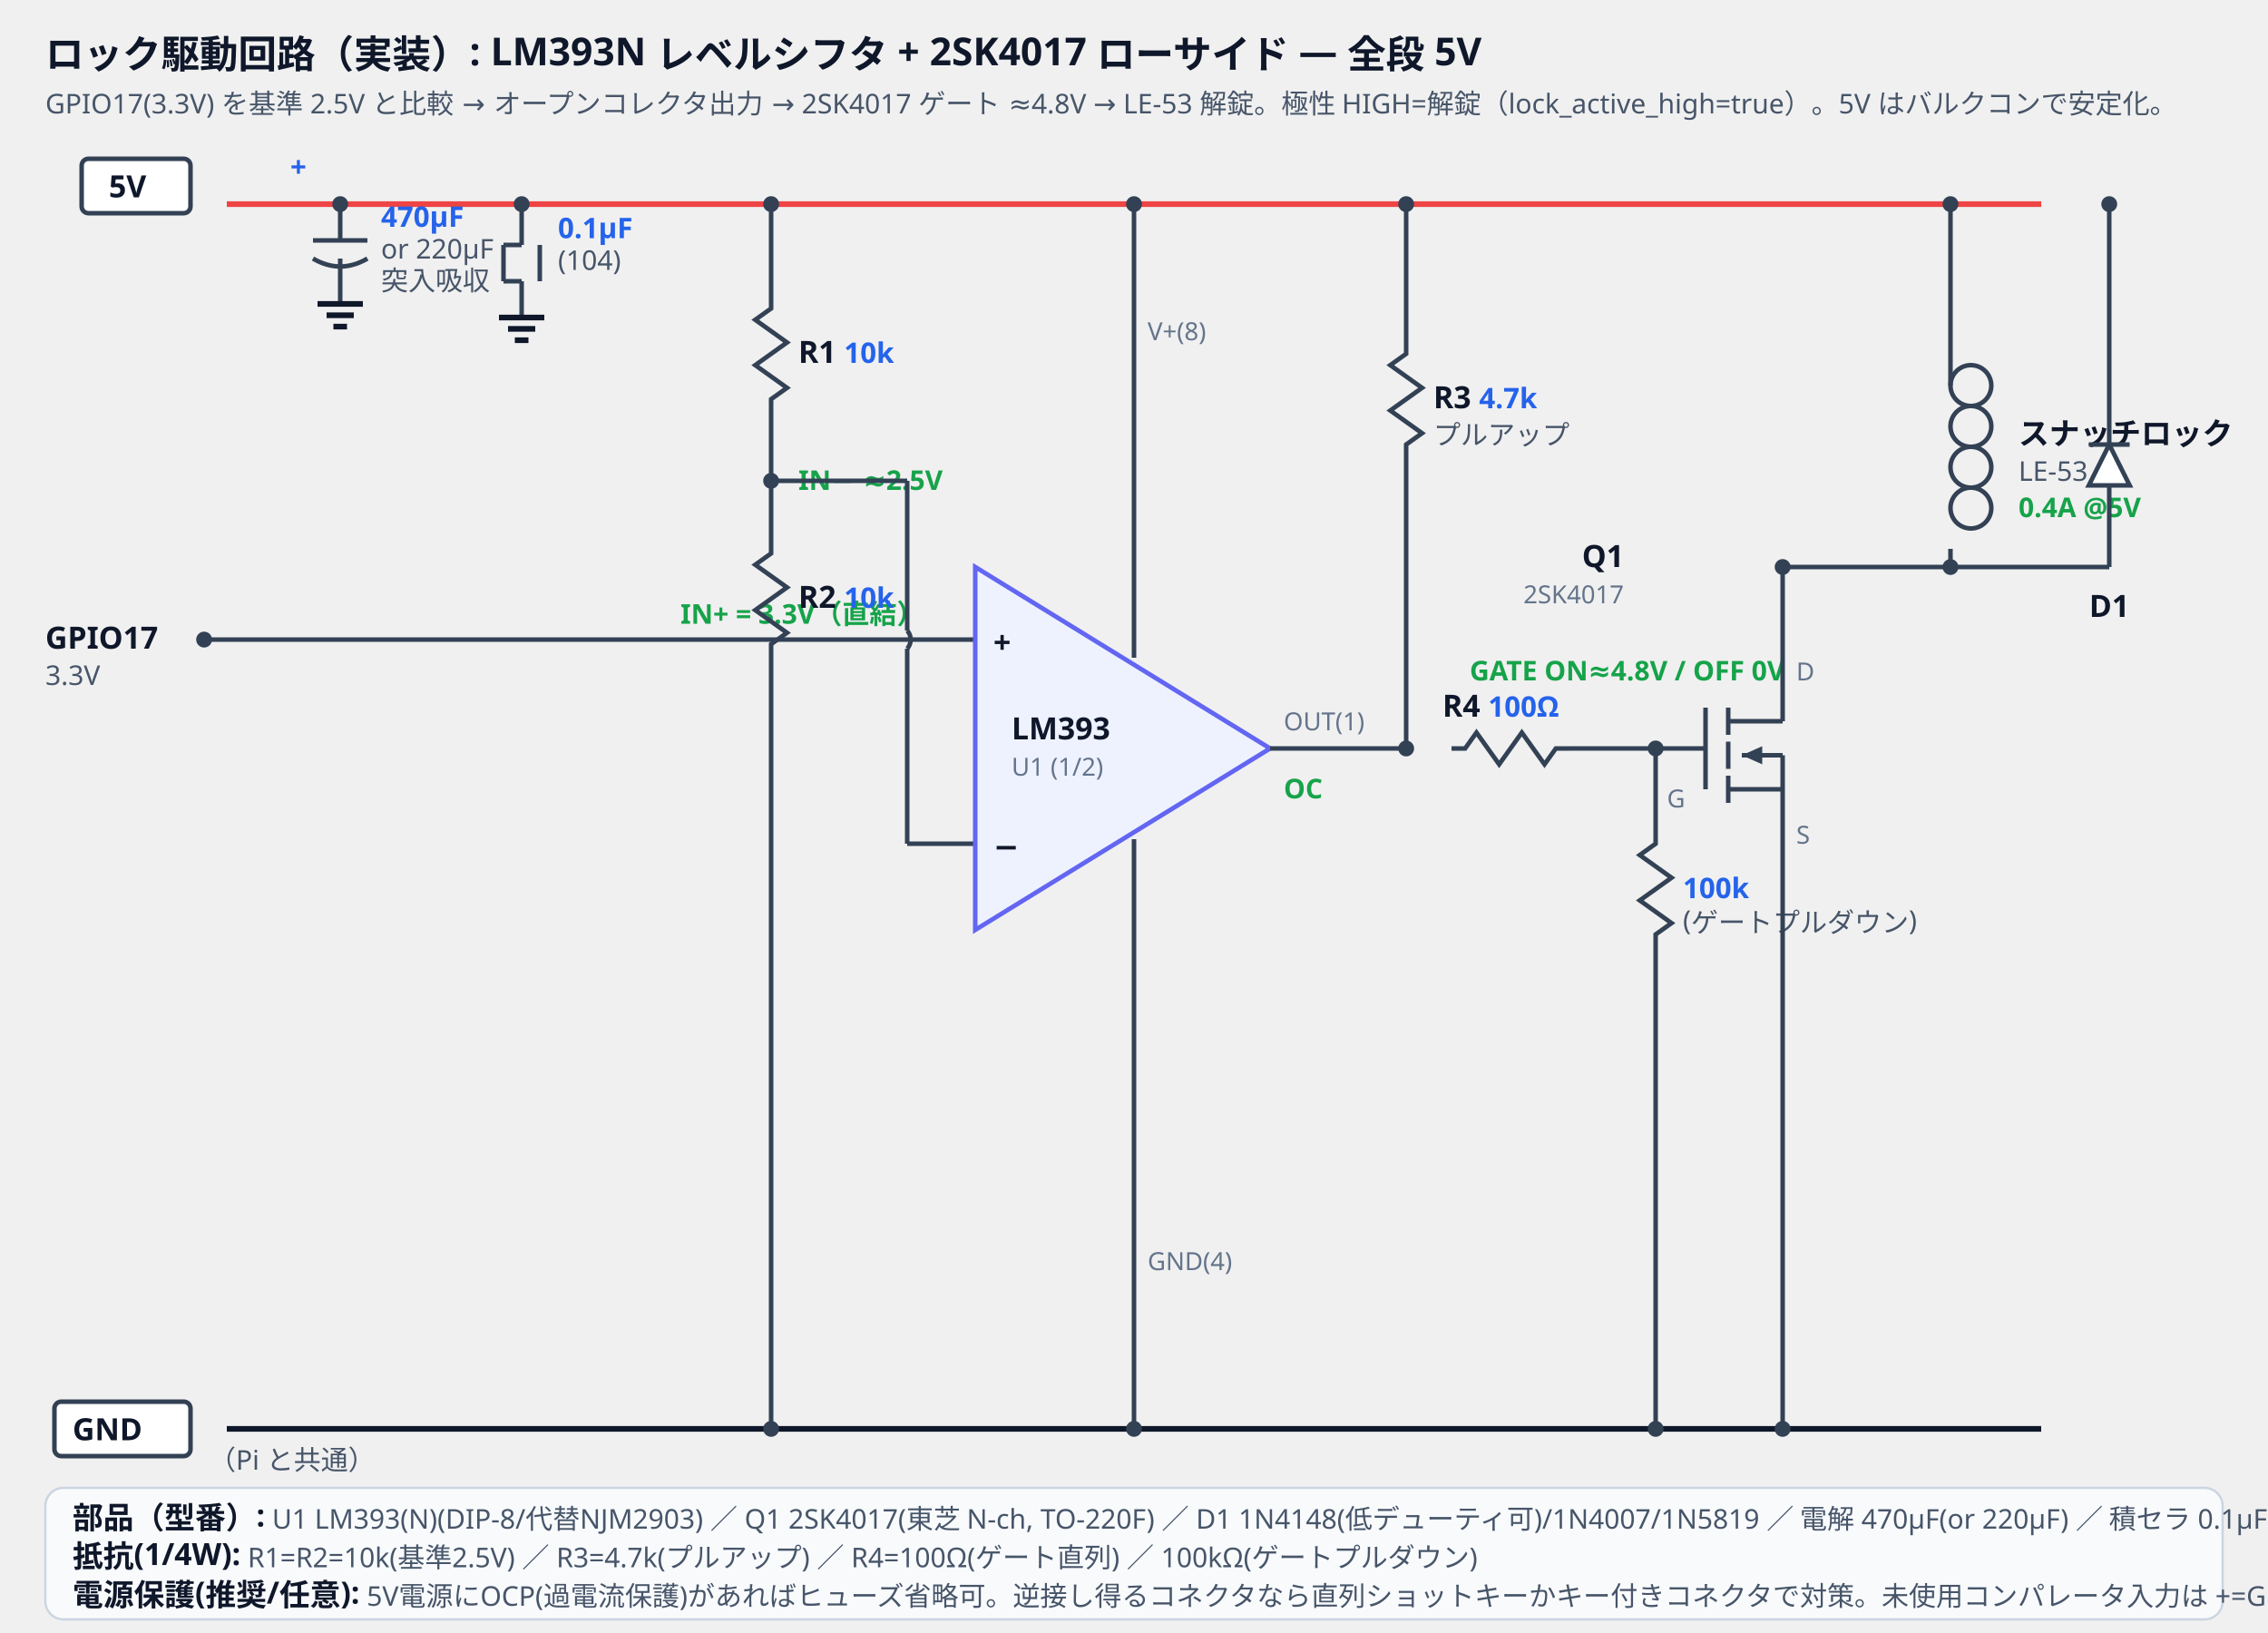
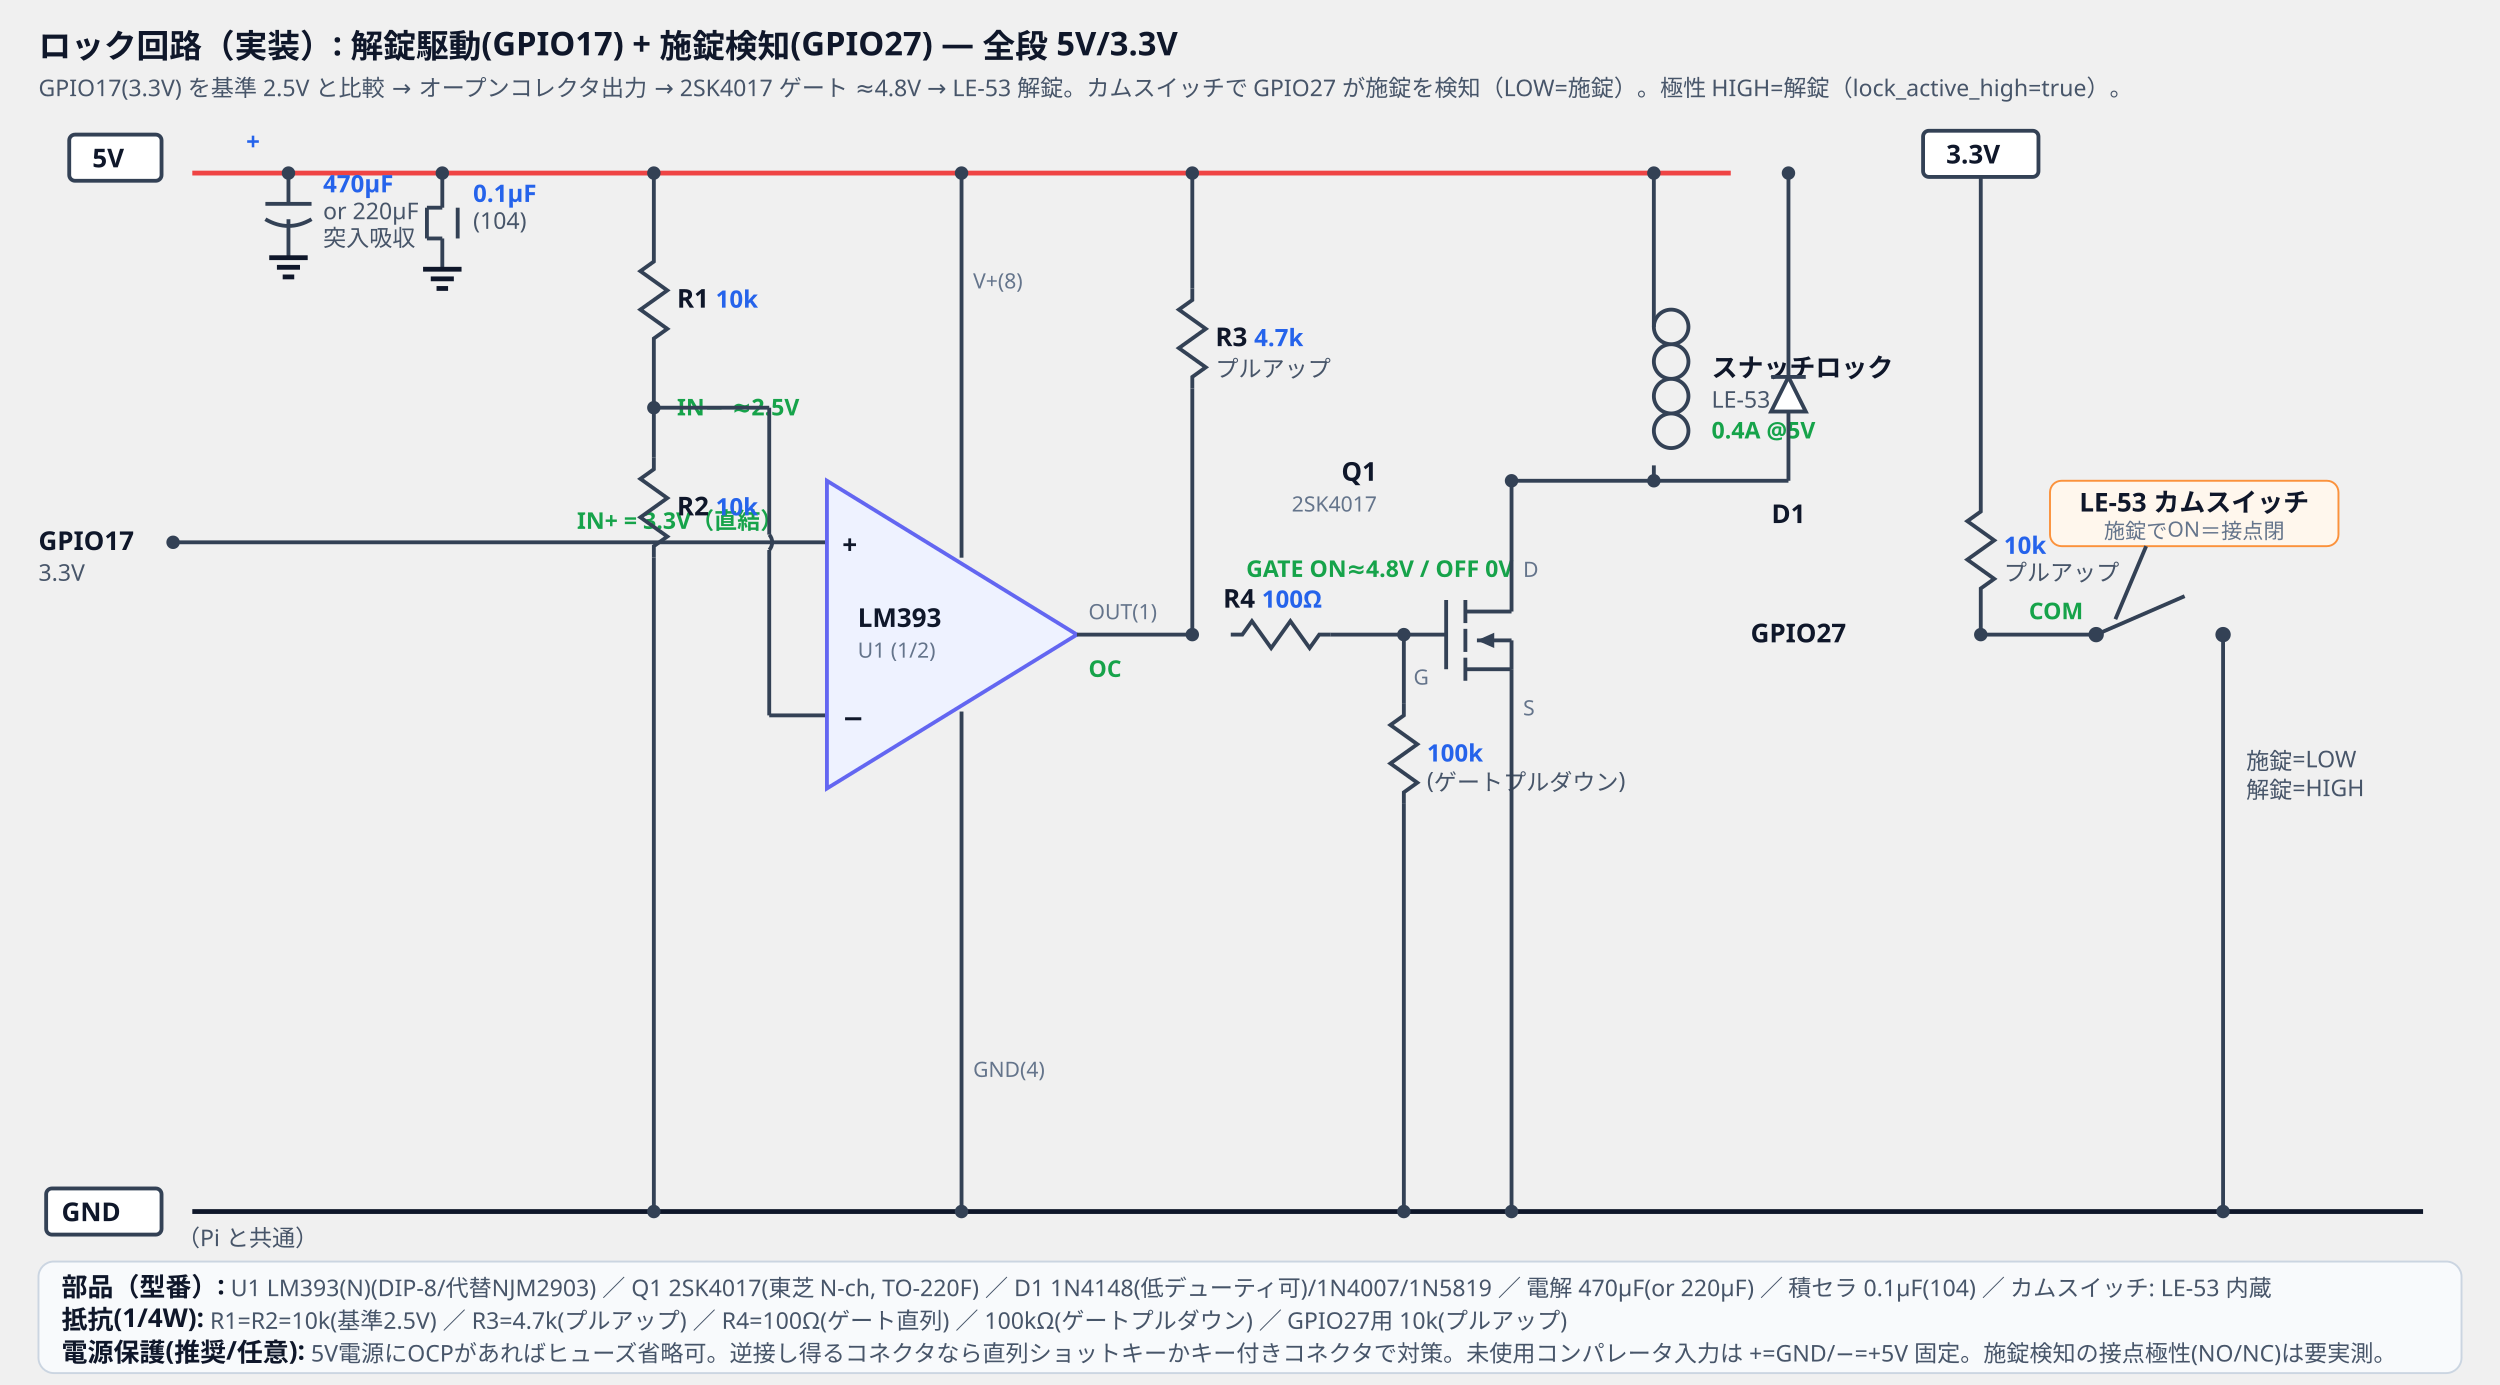
- <svg xmlns="http://www.w3.org/2000/svg" viewBox="0 0 1000 720" font-family="system-ui,'Segoe UI',sans-serif">
+ <svg xmlns="http://www.w3.org/2000/svg" viewBox="0 0 1300 720" font-family="system-ui,'Segoe UI',sans-serif">
  <style>
    .wire{stroke:#334155;stroke-width:2;fill:none}
    .rail{stroke:#ef4444;stroke-width:2.5;fill:none}
    .gnd{stroke:#0f172a;stroke-width:2.5;fill:none}
    .comp{stroke:#334155;stroke-width:2;fill:none}
    .fillw{stroke:#334155;stroke-width:2;fill:#ffffff}
    .chip{fill:#eef2ff;stroke:#6366f1;stroke-width:2}
    .node{fill:#334155}
    .lbl{font-size:13.5px;font-weight:600;fill:#0f172a}
    .val{font-size:12.5px;font-weight:700;fill:#2563eb}
    .note{font-size:12px;fill:#475569}
    .vcall{font-size:12px;font-weight:700;fill:#16a34a}
    .title{font-size:17px;font-weight:700;fill:#0f172a}
    .pin{font-size:11px;fill:#64748b}
  </style>
-   <text x="20" y="30" class="title">ロック駆動回路（実装）: LM393N レベルシフタ + 2SK4017 ローサイド ― 全段 5V</text>
-   <text x="20" y="50" class="note">GPIO17(3.3V) を基準 2.5V と比較 → オープンコレクタ出力 → 2SK4017 ゲート ≈4.8V → LE-53 解錠。極性 HIGH=解錠（lock_active_high=true）。5V はバルクコンで安定化。</text>
+   <text x="20" y="30" class="title">ロック回路（実装）: 解錠駆動(GPIO17) + 施錠検知(GPIO27) ― 全段 5V/3.3V</text>
+   <text x="20" y="50" class="note">GPIO17(3.3V) を基準 2.5V と比較 → オープンコレクタ出力 → 2SK4017 ゲート ≈4.8V → LE-53 解錠。カムスイッチで GPIO27 が施錠を検知（LOW=施錠）。極性 HIGH=解錠（lock_active_high=true）。</text>
  <line x1="100" y1="90" x2="900" y2="90" class="rail" />
  <rect x="36" y="70" width="48" height="24" rx="3" class="fillw" />
  <text x="48" y="87" class="lbl">5V</text>
-   <line x1="100" y1="630" x2="900" y2="630" class="gnd" />
+   <line x1="100" y1="630" x2="1260" y2="630" class="gnd" />
  <rect x="24" y="618" width="60" height="24" rx="3" class="fillw" />
  <text x="32" y="635" class="lbl">GND</text>
  <text x="92" y="648" class="note">（Pi と共通）</text>
  <line x1="150" y1="90" x2="150" y2="106" class="wire" />
  <circle cx="150" cy="90" r="3.5" class="node" />
  <line x1="138" y1="106" x2="162" y2="106" class="comp" stroke-width="2.5" />
  <path d="M138,114 q12,7 24,0" class="comp" />
  <line x1="150" y1="114" x2="150" y2="134" class="wire" />
  <line x1="140" y1="134" x2="160" y2="134" class="gnd" />
  <line x1="144" y1="139" x2="156" y2="139" class="gnd" />
  <line x1="147" y1="144" x2="153" y2="144" class="gnd" />
  <text x="128" y="78" class="val" font-size="14">+</text>
  <text x="168" y="100" class="val">470µF</text>
  <text x="168" y="114" class="note">or 220µF</text>
  <text x="168" y="128" class="note">突入吸収</text>
  <line x1="230" y1="90" x2="230" y2="108" class="wire" />
  <circle cx="230" cy="90" r="3.5" class="node" />
  <line x1="222" y1="108" x2="222" y2="124" class="comp" />
  <line x1="238" y1="108" x2="238" y2="124" class="comp" />
  <line x1="230" y1="108" x2="222" y2="108" class="wire" />
  <line x1="230" y1="124" x2="222" y2="124" class="wire" />
  <line x1="230" y1="124" x2="230" y2="140" class="wire" />
  <line x1="220" y1="140" x2="240" y2="140" class="gnd" />
  <line x1="224" y1="145" x2="236" y2="145" class="gnd" />
  <line x1="227" y1="150" x2="233" y2="150" class="gnd" />
  <text x="246" y="105" class="val">0.1µF</text>
  <text x="246" y="119" class="note">(104)</text>
  <text x="20" y="286" class="lbl">GPIO17</text>
  <text x="20" y="302" class="note">3.3V</text>
  <circle cx="90" cy="282" r="3.5" class="node" />
  <line x1="90" y1="282" x2="430" y2="282" class="wire" />
  <text x="300" y="275" class="vcall">IN+ = 3.3V（直結）</text>
  <line x1="340" y1="90" x2="340" y2="130" class="wire" />
  <circle cx="340" cy="90" r="3.5" class="node" />
  <polyline points="340,130 340,136 333,141 347,151 333,161 347,171 340,176 340,182" class="comp" />
  <text x="352" y="160" class="lbl">R1 <tspan class="val">10k</tspan>
  </text>
  <line x1="340" y1="182" x2="340" y2="212" class="wire" />
  <circle cx="340" cy="212" r="3.5" class="node" />
  <text x="352" y="216" class="vcall">IN− ≈2.5V</text>
  <polyline points="340,238 340,244 333,249 347,259 333,269 347,279 340,284 340,290" class="comp" />
  <text x="352" y="268" class="lbl">R2 <tspan class="val">10k</tspan>
  </text>
  <line x1="340" y1="212" x2="340" y2="238" class="wire" />
  <line x1="340" y1="290" x2="340" y2="630" class="wire" />
  <circle cx="340" cy="630" r="3.5" class="node" />
  <line x1="340" y1="212" x2="400" y2="212" class="wire" />
  <line x1="400" y1="212" x2="400" y2="278" class="wire" />
  <path d="M400,278 a6,6 0 0 1 0,8" class="wire" />
  <line x1="400" y1="286" x2="400" y2="372" class="wire" />
  <line x1="400" y1="372" x2="430" y2="372" class="wire" />
  <polygon points="430,250 430,410 560,330" class="chip" />
  <text x="446" y="326" class="lbl" font-weight="700">LM393</text>
  <text x="446" y="342" class="pin">U1 (1/2)</text>
  <text x="438" y="288" class="lbl" font-weight="700">+</text>
  <text x="438" y="378" class="lbl" font-weight="700">−</text>
  <line x1="500" y1="290" x2="500" y2="90" class="wire" />
  <circle cx="500" cy="90" r="3.5" class="node" />
  <text x="506" y="150" class="pin">V+(8)</text>
  <line x1="500" y1="370" x2="500" y2="630" class="wire" />
  <circle cx="500" cy="630" r="3.5" class="node" />
  <text x="506" y="560" class="pin">GND(4)</text>
  <line x1="560" y1="330" x2="620" y2="330" class="wire" />
  <circle cx="620" cy="330" r="3.5" class="node" />
  <text x="566" y="322" class="pin">OUT(1)</text>
  <text x="566" y="352" class="vcall">OC</text>
  <line x1="620" y1="90" x2="620" y2="150" class="wire" />
  <circle cx="620" cy="90" r="3.5" class="node" />
  <polyline points="620,150 620,156 613,161 627,171 613,181 627,191 620,196 620,202" class="comp" />
  <text x="632" y="180" class="lbl">R3 <tspan class="val">4.7k</tspan>
  </text>
  <text x="632" y="196" class="note">プルアップ</text>
  <line x1="620" y1="202" x2="620" y2="330" class="wire" />
  <polyline points="640,330 646,330 651,323 661,337 671,323 681,337 686,330 692,330" class="comp" />
  <text x="636" y="316" class="lbl">R4 <tspan class="val">100Ω</tspan>
  </text>
  <line x1="692" y1="330" x2="730" y2="330" class="wire" />
  <circle cx="730" cy="330" r="3.5" class="node" />
  <text x="648" y="300" class="vcall">GATE ON≈4.8V / OFF 0V</text>
  <line x1="730" y1="330" x2="730" y2="366" class="wire" />
  <polyline points="730,366 730,372 723,377 737,387 723,397 737,407 730,412 730,418" class="comp" />
  <text x="742" y="396" class="val">100k</text>
  <text x="742" y="410" class="note">(ゲートプルダウン)</text>
  <line x1="730" y1="418" x2="730" y2="630" class="wire" />
  <circle cx="730" cy="630" r="3.5" class="node" />
  <line x1="730" y1="330" x2="752" y2="330" class="wire" />
  <line x1="752" y1="312" x2="752" y2="348" class="comp" />
  <line x1="762" y1="312" x2="762" y2="324" class="comp" />
  <line x1="762" y1="327" x2="762" y2="339" class="comp" />
  <line x1="762" y1="342" x2="762" y2="354" class="comp" />
  <line x1="762" y1="318" x2="786" y2="318" class="wire" />
  <line x1="786" y1="318" x2="786" y2="250" class="wire" />
  <circle cx="786" cy="250" r="3.5" class="node" />
  <line x1="762" y1="348" x2="786" y2="348" class="wire" />
  <line x1="786" y1="348" x2="786" y2="630" class="wire" />
  <circle cx="786" cy="630" r="3.5" class="node" />
  <line x1="786" y1="333" x2="786" y2="348" class="wire" />
  <line x1="786" y1="333" x2="768" y2="333" class="wire" />
  <polygon points="768,333 777,329 777,337" class="node" />
  <text x="792" y="300" class="pin">D</text>
  <text x="792" y="372" class="pin">S</text>
  <text x="735" y="356" class="pin">G</text>
  <text x="716" y="250" class="lbl" text-anchor="end">Q1</text>
  <text x="716" y="266" class="pin" text-anchor="end">2SK4017</text>
  <line x1="786" y1="250" x2="860" y2="250" class="wire" />
  <circle cx="860" cy="250" r="3.5" class="node" />
  <line x1="860" y1="90" x2="860" y2="170" class="wire" />
  <circle cx="860" cy="90" r="3.5" class="node" />
  <path d="M860,170 a9,9 0 0 1 18,0 a9,9 0 0 1 -18,0 M860,188 a9,9 0 0 1 18,0 a9,9 0 0 1 -18,0 M860,206 a9,9 0 0 1 18,0 a9,9 0 0 1 -18,0 M860,224 a9,9 0 0 1 18,0 a9,9 0 0 1 -18,0" class="comp" />
  <line x1="860" y1="242" x2="860" y2="250" class="wire" />
  <text x="890" y="196" class="lbl">スナッチロック</text>
  <text x="890" y="212" class="note">LE-53</text>
  <text x="890" y="228" class="vcall">0.4A @5V</text>
  <line x1="860" y1="250" x2="930" y2="250" class="wire" />
  <line x1="930" y1="250" x2="930" y2="214" class="wire" />
  <polygon points="921,214 939,214 930,196" class="fillw" />
  <line x1="921" y1="196" x2="939" y2="196" class="comp" stroke-width="2.5" />
  <line x1="930" y1="196" x2="930" y2="90" class="wire" />
  <circle cx="930" cy="90" r="3.5" class="node" />
  <text x="930" y="272" class="lbl" text-anchor="middle">D1</text>
-   <rect x="20" y="656" width="960" height="58" rx="8" fill="#f8fafc" stroke="#cbd5e1" />
+   <rect x="1000" y="68" width="60" height="24" rx="3" class="fillw" />
+   <text x="1012" y="85" class="lbl">3.3V</text>
+   <line x1="1030" y1="92" x2="1030" y2="260" class="wire" />
+   <polyline points="1030,260 1030,266 1023,271 1037,281 1023,291 1037,301 1030,306 1030,330" class="comp" />
+   <text x="1042" y="288" class="val">10k</text>
+   <text x="1042" y="302" class="note">プルアップ</text>
+   <circle cx="1030" cy="330" r="3.5" class="node" />
+   <text x="960" y="334" class="lbl" text-anchor="end">GPIO27</text>
+   <line x1="1030" y1="330" x2="1090" y2="330" class="wire" />
+   <text x="1055" y="322" class="vcall">COM</text>
+   <circle cx="1090" cy="330" r="4" class="node" />
+   <line x1="1090" y1="330" x2="1136" y2="310" class="comp" />
+   <circle cx="1156" cy="330" r="4" class="node" />
+   <rect x="1066" y="250" width="150" height="34" rx="6" fill="#fff7ed" stroke="#fb923c" />
+   <text x="1141" y="266" class="lbl" text-anchor="middle">LE-53 カムスイッチ</text>
+   <text x="1141" y="280" class="pin" text-anchor="middle">施錠でON＝接点閉</text>
+   <line x1="1116" y1="284" x2="1100" y2="322" class="comp" />
+   <line x1="1156" y1="330" x2="1156" y2="630" class="wire" />
+   <circle cx="1156" cy="630" r="3.5" class="node" />
+   <text x="1168" y="400" class="note">施錠=LOW</text>
+   <text x="1168" y="415" class="note">解錠=HIGH</text>
+   <rect x="20" y="656" width="1260" height="58" rx="8" fill="#f8fafc" stroke="#cbd5e1" />
  <text x="32" y="674" class="note">
-     <tspan class="lbl">部品（型番）:</tspan> U1 LM393(N)(DIP-8/代替NJM2903) ／ Q1 2SK4017(東芝 N-ch, TO-220F) ／ D1 1N4148(低デューティ可)/1N4007/1N5819 ／ 電解 470µF(or 220µF) ／ 積セラ 0.1µF(104)</text>
+     <tspan class="lbl">部品（型番）:</tspan> U1 LM393(N)(DIP-8/代替NJM2903) ／ Q1 2SK4017(東芝 N-ch, TO-220F) ／ D1 1N4148(低デューティ可)/1N4007/1N5819 ／ 電解 470µF(or 220µF) ／ 積セラ 0.1µF(104) ／ カムスイッチ: LE-53 内蔵</text>
  <text x="32" y="691" class="note">
-     <tspan class="lbl">抵抗(1/4W):</tspan> R1=R2=10k(基準2.5V) ／ R3=4.7k(プルアップ) ／ R4=100Ω(ゲート直列) ／ 100kΩ(ゲートプルダウン)</text>
+     <tspan class="lbl">抵抗(1/4W):</tspan> R1=R2=10k(基準2.5V) ／ R3=4.7k(プルアップ) ／ R4=100Ω(ゲート直列) ／ 100kΩ(ゲートプルダウン) ／ GPIO27用 10k(プルアップ)</text>
  <text x="32" y="708" class="note">
-     <tspan class="lbl">電源保護(推奨/任意):</tspan> 5V電源にOCP(過電流保護)があればヒューズ省略可。逆接し得るコネクタなら直列ショットキーかキー付きコネクタで対策。未使用コンパレータ入力は +=GND/−=+5V 固定。施錠検知は cam_switch_sense.svg。</text>
+     <tspan class="lbl">電源保護(推奨/任意):</tspan> 5V電源にOCPがあればヒューズ省略可。逆接し得るコネクタなら直列ショットキーかキー付きコネクタで対策。未使用コンパレータ入力は +=GND/−=+5V 固定。施錠検知の接点極性(NO/NC)は要実測。</text>
</svg>
